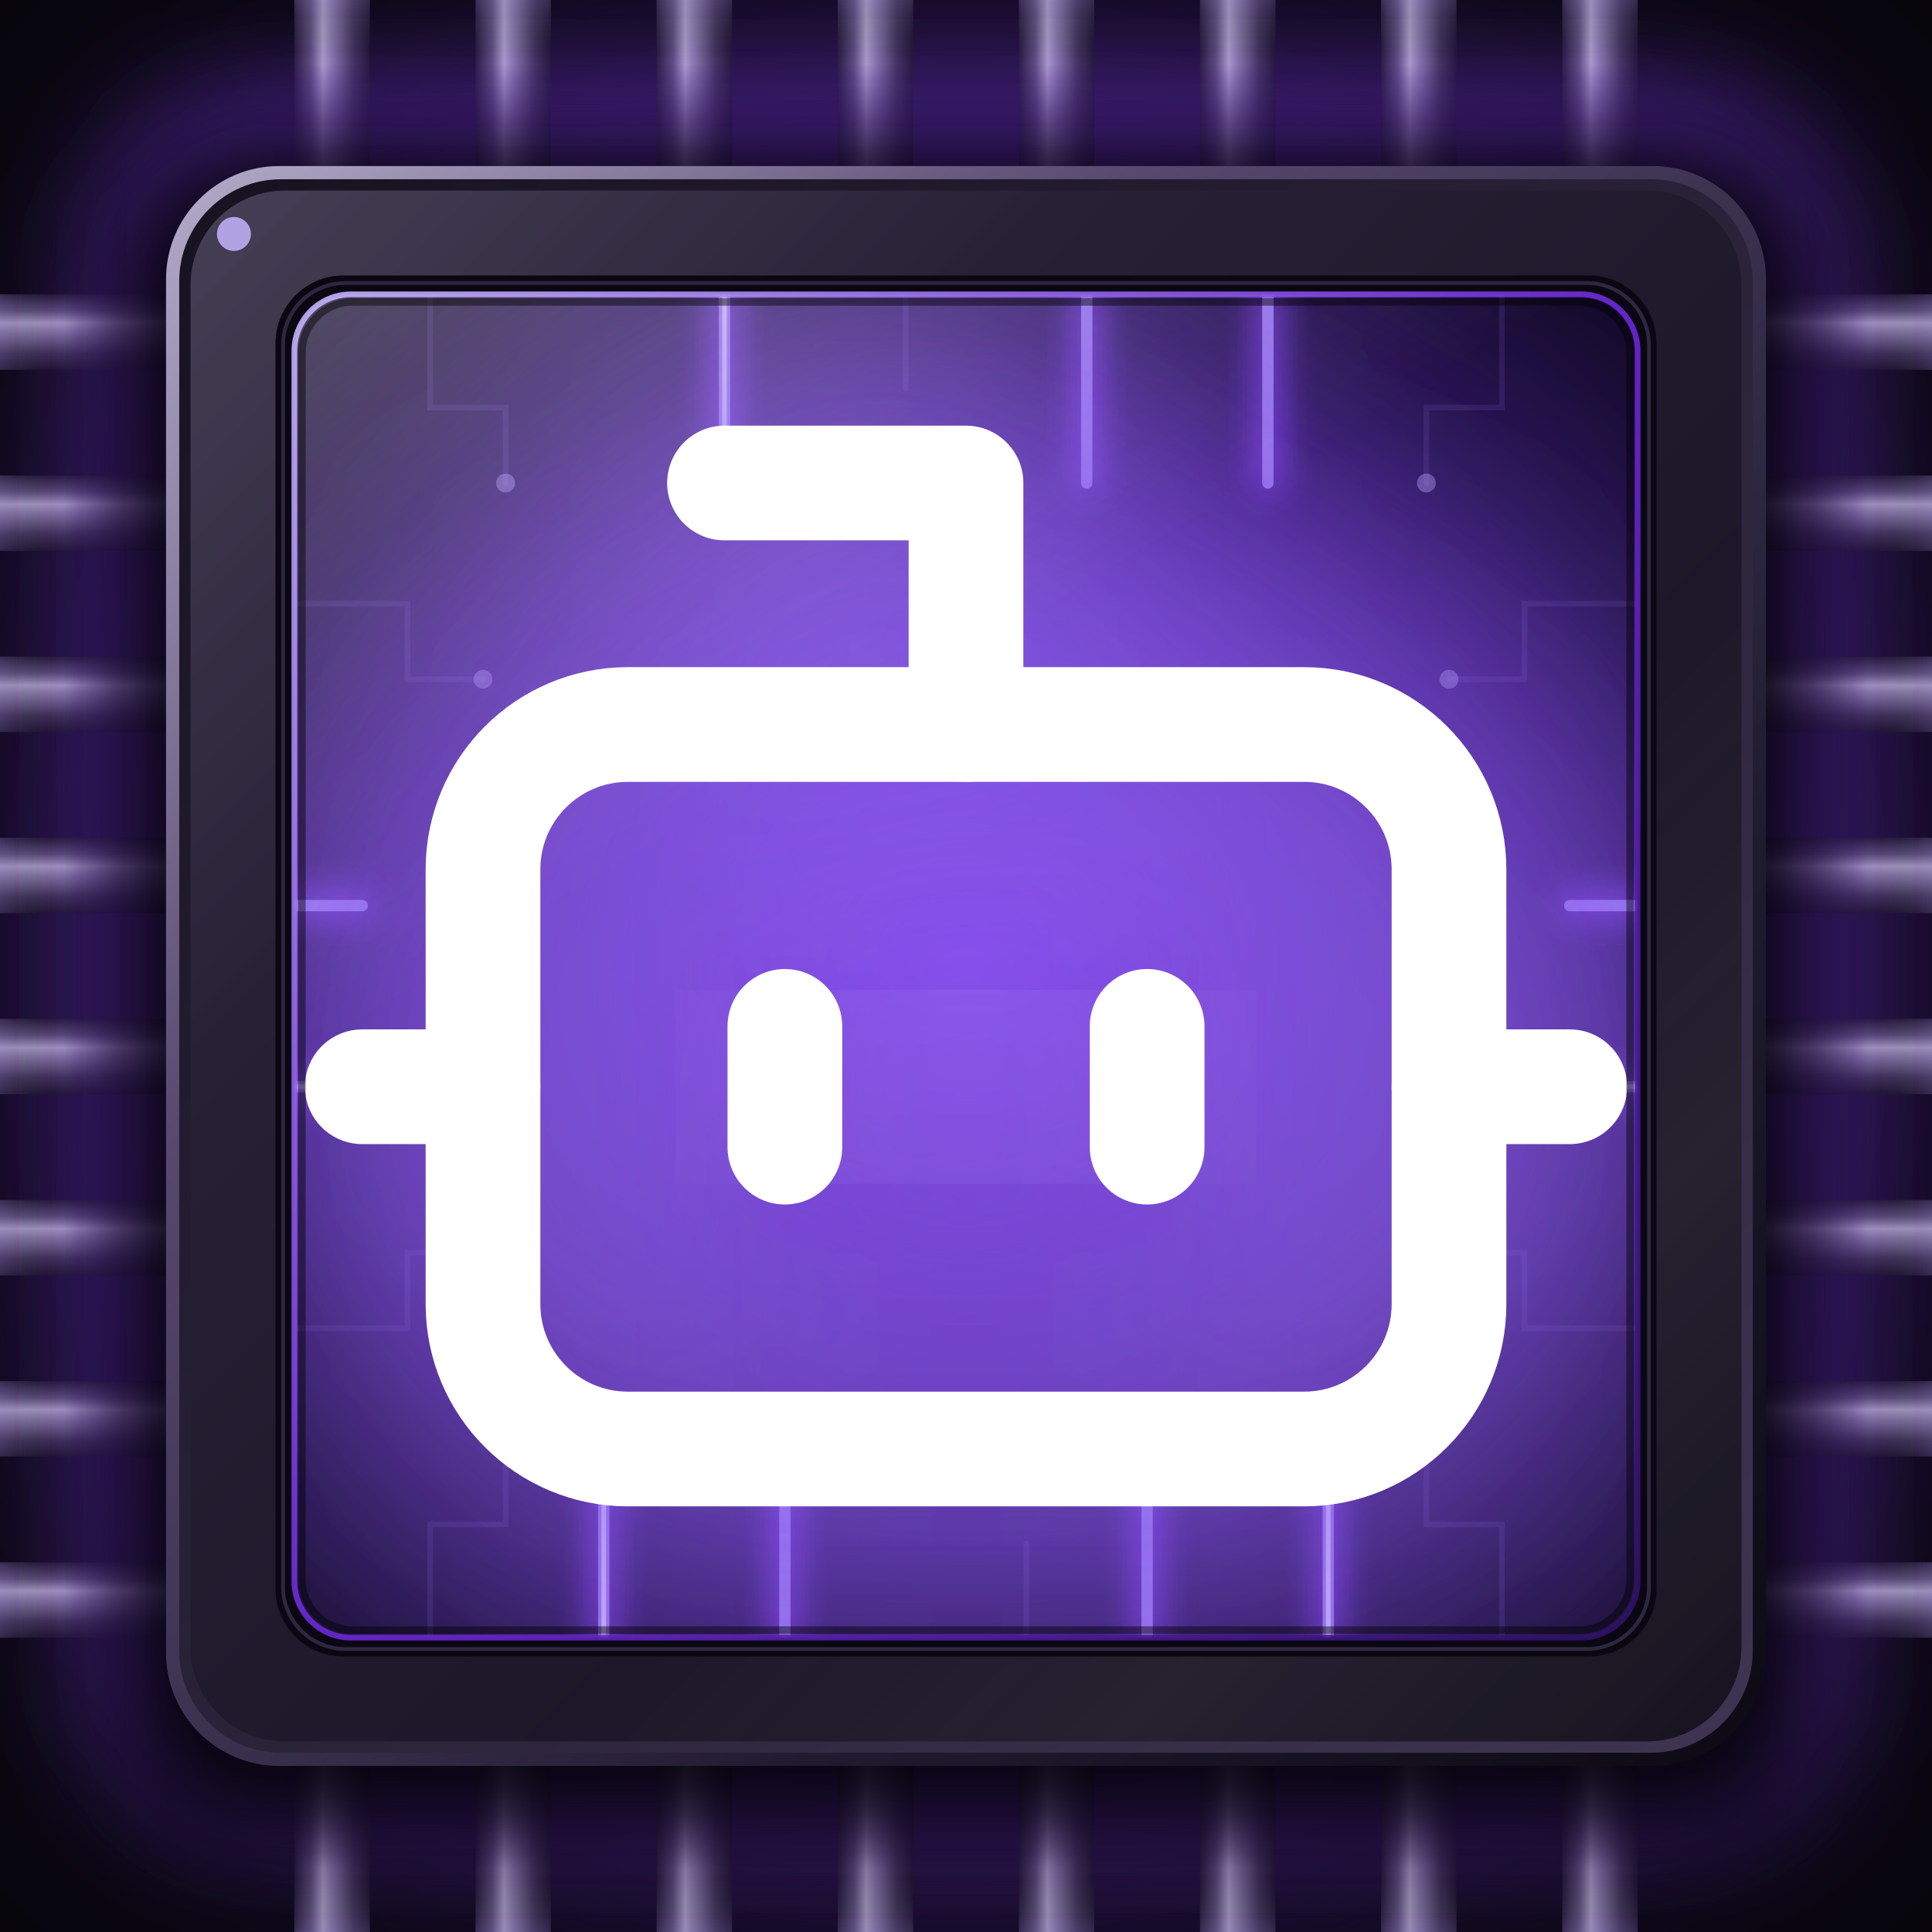
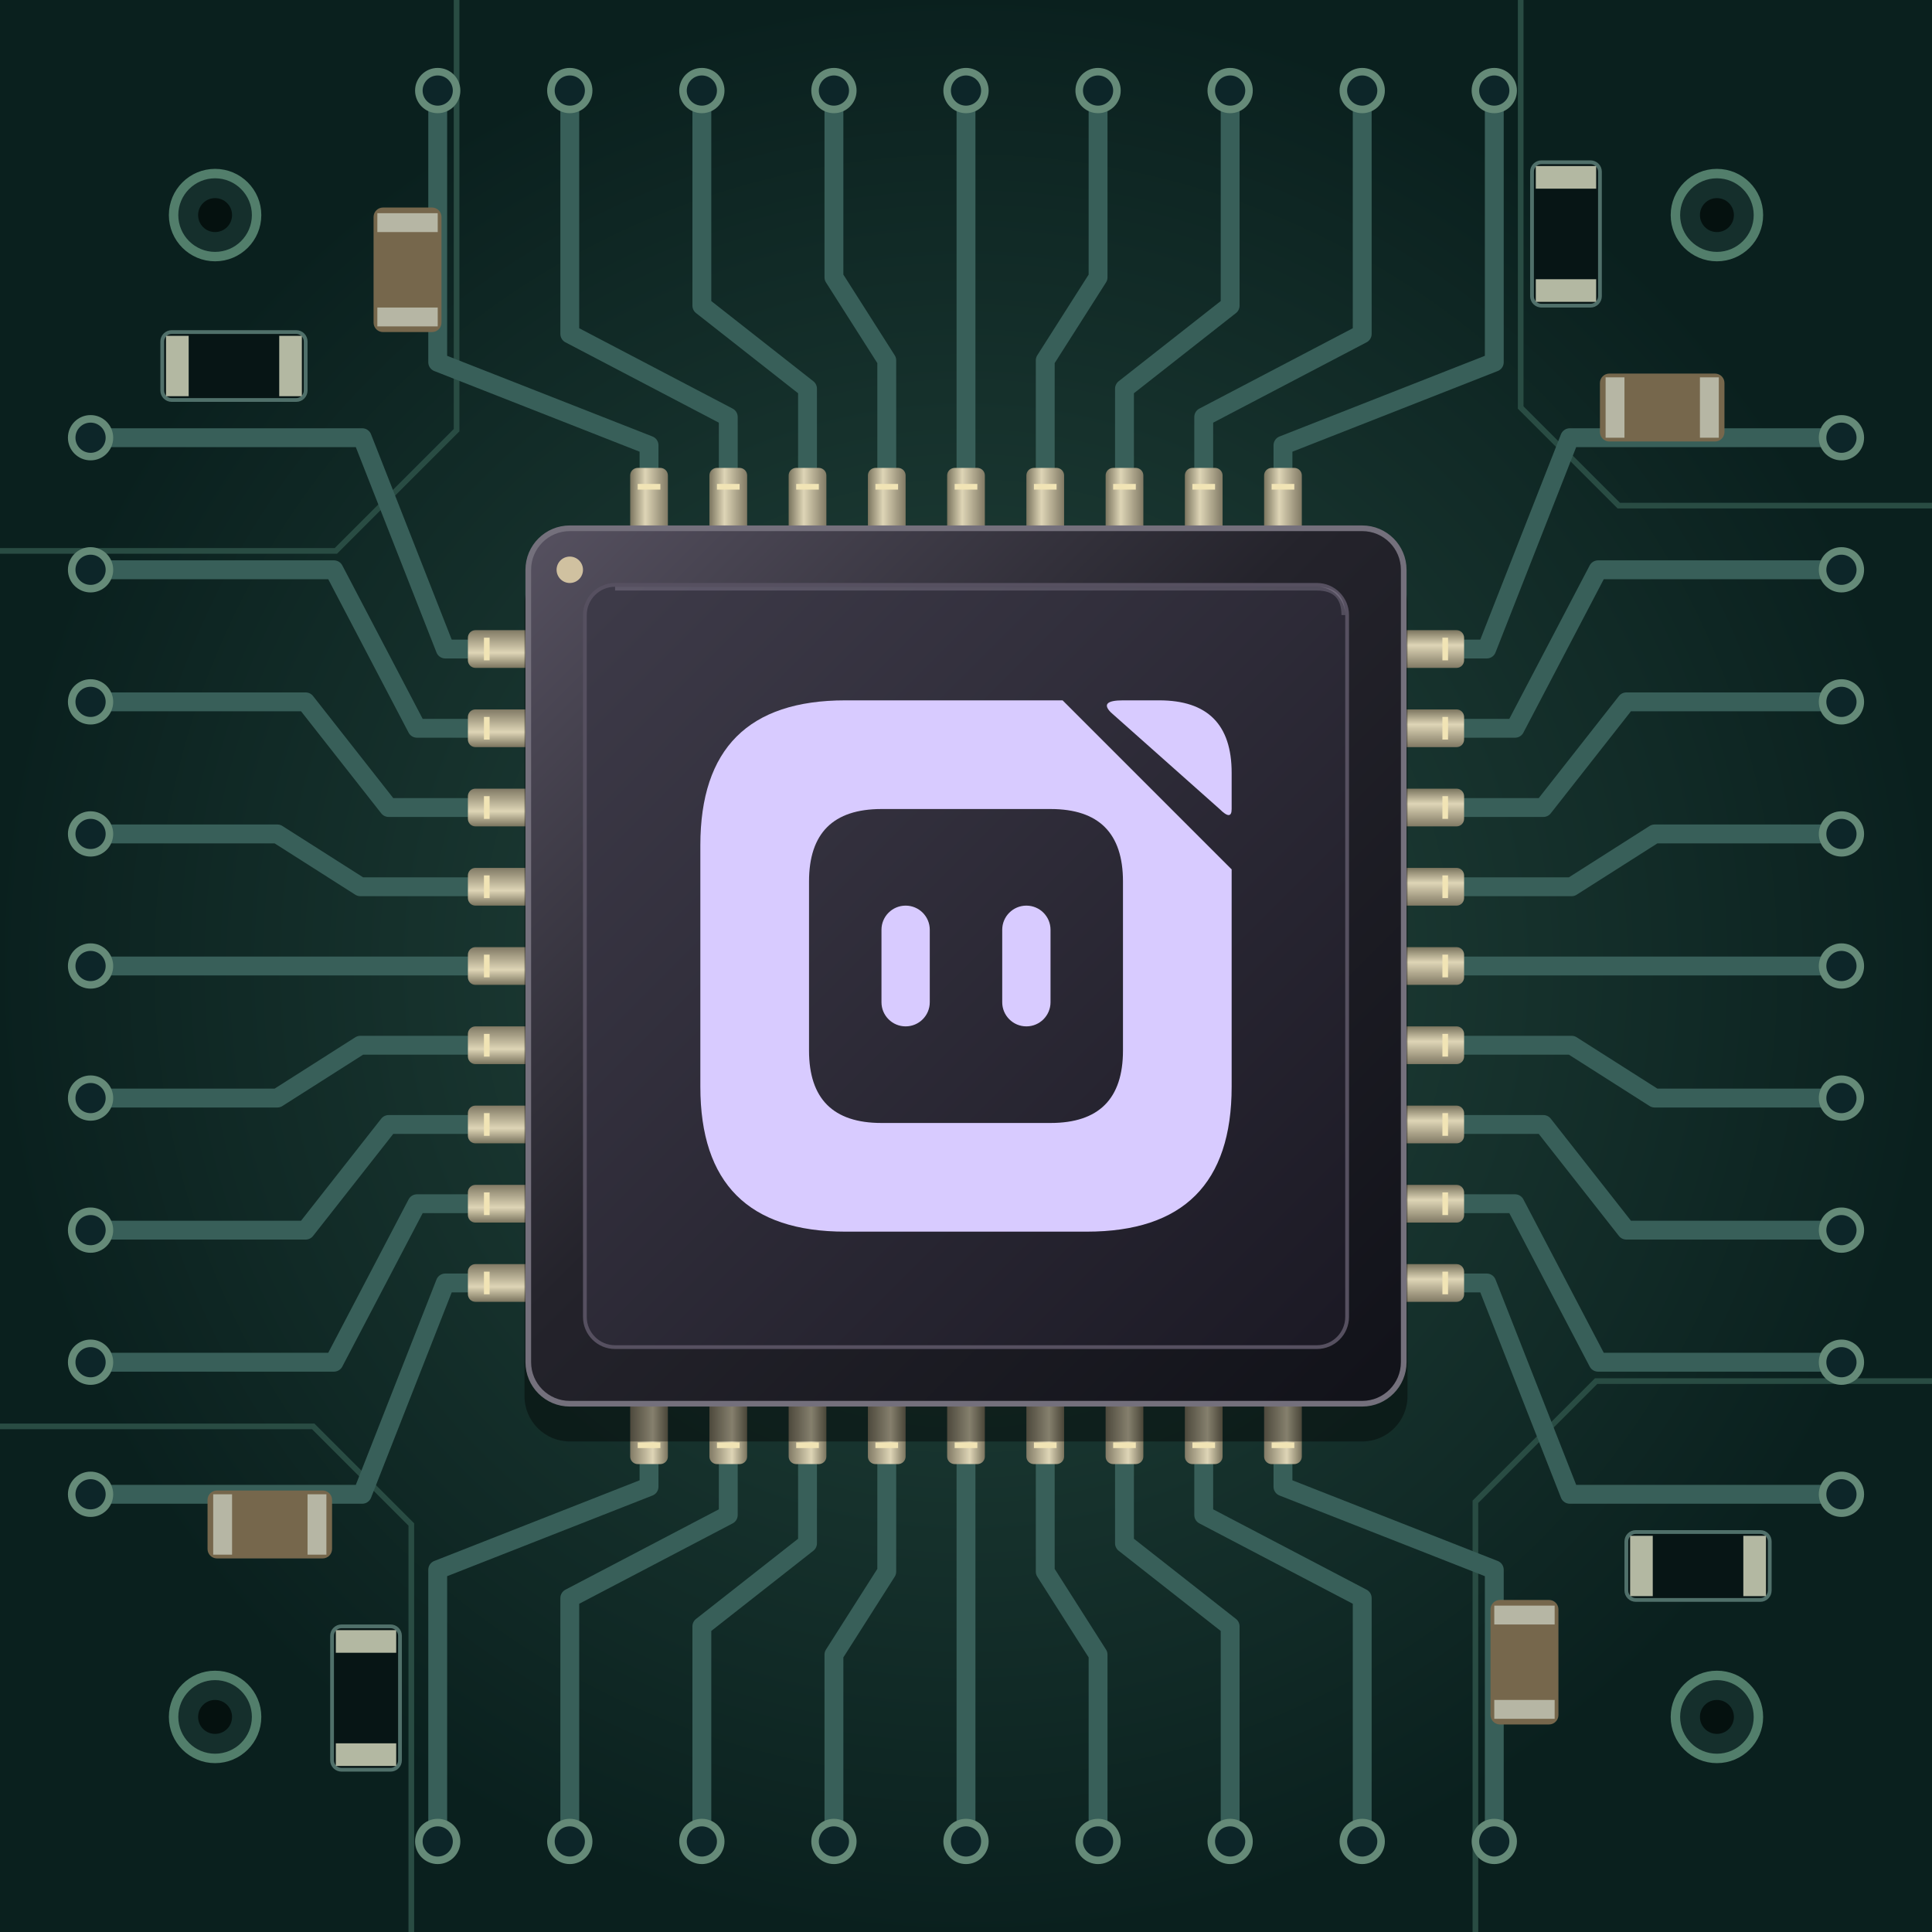
<svg xmlns="http://www.w3.org/2000/svg" width="1024" height="1024" viewBox="0 0 1024 1024">
  <defs>
-     <radialGradient id="substrate" cx="0.5" cy="0.5" r="0.72">
-       <stop offset="0" stop-color="#1a1330" />
-       <stop offset="0.55" stop-color="#0f0b1a" />
-       <stop offset="1" stop-color="#07050c" />
+     <radialGradient id="board">
+       <stop stop-color="#25473e" />
+       <stop offset="1" stop-color="#0a201e" />
    </radialGradient>
-     <linearGradient id="bevel" x1="0" y1="0" x2="1" y2="1">
-       <stop offset="0" stop-color="#b3aac9" />
-       <stop offset="0.3" stop-color="#57496f" />
-       <stop offset="0.7" stop-color="#211b30" />
-       <stop offset="1" stop-color="#0d0a14" />
+     <linearGradient id="metal" x2="1" y2="0">
+       <stop stop-color="#7b755f" />
+       <stop offset="0.4" stop-color="#ded5b6" />
+       <stop offset="1" stop-color="#817a65" />
    </linearGradient>
-     <linearGradient id="bevelInner" x1="0" y1="0" x2="1" y2="1">
-       <stop offset="0" stop-color="#17121f" />
-       <stop offset="0.5" stop-color="#2a2238" />
-       <stop offset="1" stop-color="#3f3552" />
+     <linearGradient id="package" x2="1" y2="1">
+       <stop stop-color="#565160" />
+       <stop offset="0.45" stop-color="#24232b" />
+       <stop offset="1" stop-color="#111219" />
    </linearGradient>
-     <linearGradient id="package" x1="0" y1="0" x2="1" y2="1">
-       <stop offset="0" stop-color="#312a42" />
-       <stop offset="0.5" stop-color="#1f1a2c" />
-       <stop offset="1" stop-color="#171320" />
+     <linearGradient id="lid" x2="1" y2="1">
+       <stop stop-color="#3e3b49" />
+       <stop offset="1" stop-color="#1b1924" />
    </linearGradient>
-     <linearGradient id="sheen" x1="0" y1="0" x2="1" y2="1">
-       <stop offset="0" stop-color="#ffffff" stop-opacity="0.10" />
-       <stop offset="0.28" stop-color="#ffffff" stop-opacity="0" />
-       <stop offset="0.62" stop-color="#ffffff" stop-opacity="0" />
-       <stop offset="0.8" stop-color="#ffffff" stop-opacity="0.05" />
-       <stop offset="1" stop-color="#ffffff" stop-opacity="0" />
-     </linearGradient>
-     <linearGradient id="pinV" x1="0" y1="0" x2="1" y2="0">
-       <stop offset="0" stop-color="#1c1727" />
-       <stop offset="0.22" stop-color="#5c5472" />
-       <stop offset="0.38" stop-color="#b8b1cc" />
-       <stop offset="0.5" stop-color="#8e86a6" />
-       <stop offset="0.78" stop-color="#3a3349" />
-       <stop offset="1" stop-color="#15111d" />
-     </linearGradient>
-     <linearGradient id="pinH" x1="0" y1="0" x2="0" y2="1">
-       <stop offset="0" stop-color="#1c1727" />
-       <stop offset="0.22" stop-color="#5c5472" />
-       <stop offset="0.38" stop-color="#b8b1cc" />
-       <stop offset="0.5" stop-color="#8e86a6" />
-       <stop offset="0.78" stop-color="#3a3349" />
-       <stop offset="1" stop-color="#15111d" />
-     </linearGradient>
-     <linearGradient id="pinShadeTop" x1="0" y1="0" x2="0" y2="1">
-       <stop offset="0" stop-color="#a78bfa" stop-opacity="0.55" />
-       <stop offset="0.45" stop-color="#000000" stop-opacity="0" />
-       <stop offset="1" stop-color="#000000" stop-opacity="0.7" />
-     </linearGradient>
-     <linearGradient id="pinShadeBottom" x1="0" y1="1" x2="0" y2="0">
-       <stop offset="0" stop-color="#a78bfa" stop-opacity="0.55" />
-       <stop offset="0.45" stop-color="#000000" stop-opacity="0" />
-       <stop offset="1" stop-color="#000000" stop-opacity="0.7" />
-     </linearGradient>
-     <linearGradient id="pinShadeLeft" x1="0" y1="0" x2="1" y2="0">
-       <stop offset="0" stop-color="#a78bfa" stop-opacity="0.55" />
-       <stop offset="0.45" stop-color="#000000" stop-opacity="0" />
-       <stop offset="1" stop-color="#000000" stop-opacity="0.7" />
-     </linearGradient>
-     <linearGradient id="pinShadeRight" x1="1" y1="0" x2="0" y2="0">
-       <stop offset="0" stop-color="#a78bfa" stop-opacity="0.55" />
-       <stop offset="0.45" stop-color="#000000" stop-opacity="0" />
-       <stop offset="1" stop-color="#000000" stop-opacity="0.7" />
-     </linearGradient>
-     <radialGradient id="die" cx="0.5" cy="0.5" r="0.68">
-       <stop offset="0" stop-color="#5b21b6" />
-       <stop offset="0.55" stop-color="#2e1365" />
-       <stop offset="1" stop-color="#130a2a" />
-     </radialGradient>
-     <linearGradient id="dieRim" x1="0" y1="0" x2="1" y2="1">
-       <stop offset="0" stop-color="#c4b5fd" />
-       <stop offset="0.5" stop-color="#6d28d9" />
-       <stop offset="1" stop-color="#2e1065" />
-     </linearGradient>
-     <linearGradient id="glass" x1="0" y1="0" x2="0.6" y2="1">
-       <stop offset="0" stop-color="#ffffff" stop-opacity="0.26" />
-       <stop offset="0.3" stop-color="#ffffff" stop-opacity="0.06" />
-       <stop offset="0.42" stop-color="#ffffff" stop-opacity="0" />
-       <stop offset="1" stop-color="#ffffff" stop-opacity="0" />
-     </linearGradient>
-     <radialGradient id="coreGlow" cx="0.5" cy="0.5" r="0.5">
-       <stop offset="0" stop-color="#7c3aed" stop-opacity="0.75" />
-       <stop offset="0.6" stop-color="#6d28d9" stop-opacity="0.25" />
-       <stop offset="1" stop-color="#6d28d9" stop-opacity="0" />
-     </radialGradient>
-     <radialGradient id="ambient" cx="0.5" cy="0.5" r="0.5">
-       <stop offset="0" stop-color="#6d28d9" stop-opacity="0.55" />
-       <stop offset="1" stop-color="#6d28d9" stop-opacity="0" />
-     </radialGradient>
-     <linearGradient id="botStroke" gradientUnits="userSpaceOnUse" x1="0" y1="220" x2="0" y2="800">
-       <stop offset="0" stop-color="#ffffff" />
-       <stop offset="0.6" stop-color="#ede9fe" />
-       <stop offset="1" stop-color="#c4b5fd" />
-     </linearGradient>
-     <filter id="blurWide" x="-40%" y="-40%" width="180%" height="180%">
-       <feGaussianBlur stdDeviation="30" />
-     </filter>
-     <filter id="blurMid" x="-30%" y="-30%" width="160%" height="160%">
-       <feGaussianBlur stdDeviation="9" />
-     </filter>
-     <filter id="blurSoft" x="-30%" y="-30%" width="160%" height="160%">
-       <feGaussianBlur stdDeviation="3" />
-     </filter>
-     <filter id="shadow" x="-20%" y="-20%" width="140%" height="140%">
-       <feGaussianBlur stdDeviation="26" />
-     </filter>
-     <clipPath id="dieClip">
-       <rect x="156" y="156" width="712" height="712" rx="30" />
-     </clipPath>
  </defs>
-   <rect width="1024" height="1024" fill="url(#substrate)" />
-   <rect x="-100" y="-100" width="1224" height="1224" fill="url(#ambient)" />
-   <g>
-     <rect x="156" y="-20" width="40" height="120" rx="10" fill="url(#pinV)" />
-     <rect x="252" y="-20" width="40" height="120" rx="10" fill="url(#pinV)" />
-     <rect x="348" y="-20" width="40" height="120" rx="10" fill="url(#pinV)" />
-     <rect x="444" y="-20" width="40" height="120" rx="10" fill="url(#pinV)" />
-     <rect x="540" y="-20" width="40" height="120" rx="10" fill="url(#pinV)" />
-     <rect x="636" y="-20" width="40" height="120" rx="10" fill="url(#pinV)" />
-     <rect x="732" y="-20" width="40" height="120" rx="10" fill="url(#pinV)" />
-     <rect x="828" y="-20" width="40" height="120" rx="10" fill="url(#pinV)" />
-     <rect x="156" y="-20" width="40" height="120" rx="10" fill="url(#pinShadeTop)" />
-     <rect x="252" y="-20" width="40" height="120" rx="10" fill="url(#pinShadeTop)" />
-     <rect x="348" y="-20" width="40" height="120" rx="10" fill="url(#pinShadeTop)" />
-     <rect x="444" y="-20" width="40" height="120" rx="10" fill="url(#pinShadeTop)" />
-     <rect x="540" y="-20" width="40" height="120" rx="10" fill="url(#pinShadeTop)" />
-     <rect x="636" y="-20" width="40" height="120" rx="10" fill="url(#pinShadeTop)" />
-     <rect x="732" y="-20" width="40" height="120" rx="10" fill="url(#pinShadeTop)" />
-     <rect x="828" y="-20" width="40" height="120" rx="10" fill="url(#pinShadeTop)" />
-   </g>
-   <g>
-     <rect x="156" y="924" width="40" height="120" rx="10" fill="url(#pinV)" />
-     <rect x="252" y="924" width="40" height="120" rx="10" fill="url(#pinV)" />
-     <rect x="348" y="924" width="40" height="120" rx="10" fill="url(#pinV)" />
-     <rect x="444" y="924" width="40" height="120" rx="10" fill="url(#pinV)" />
-     <rect x="540" y="924" width="40" height="120" rx="10" fill="url(#pinV)" />
-     <rect x="636" y="924" width="40" height="120" rx="10" fill="url(#pinV)" />
-     <rect x="732" y="924" width="40" height="120" rx="10" fill="url(#pinV)" />
-     <rect x="828" y="924" width="40" height="120" rx="10" fill="url(#pinV)" />
-     <rect x="156" y="924" width="40" height="120" rx="10" fill="url(#pinShadeBottom)" />
-     <rect x="252" y="924" width="40" height="120" rx="10" fill="url(#pinShadeBottom)" />
-     <rect x="348" y="924" width="40" height="120" rx="10" fill="url(#pinShadeBottom)" />
-     <rect x="444" y="924" width="40" height="120" rx="10" fill="url(#pinShadeBottom)" />
-     <rect x="540" y="924" width="40" height="120" rx="10" fill="url(#pinShadeBottom)" />
-     <rect x="636" y="924" width="40" height="120" rx="10" fill="url(#pinShadeBottom)" />
-     <rect x="732" y="924" width="40" height="120" rx="10" fill="url(#pinShadeBottom)" />
-     <rect x="828" y="924" width="40" height="120" rx="10" fill="url(#pinShadeBottom)" />
-   </g>
-   <g>
-     <rect x="-20" y="156" width="120" height="40" rx="10" fill="url(#pinH)" />
-     <rect x="-20" y="252" width="120" height="40" rx="10" fill="url(#pinH)" />
-     <rect x="-20" y="348" width="120" height="40" rx="10" fill="url(#pinH)" />
-     <rect x="-20" y="444" width="120" height="40" rx="10" fill="url(#pinH)" />
-     <rect x="-20" y="540" width="120" height="40" rx="10" fill="url(#pinH)" />
-     <rect x="-20" y="636" width="120" height="40" rx="10" fill="url(#pinH)" />
-     <rect x="-20" y="732" width="120" height="40" rx="10" fill="url(#pinH)" />
-     <rect x="-20" y="828" width="120" height="40" rx="10" fill="url(#pinH)" />
-     <rect x="-20" y="156" width="120" height="40" rx="10" fill="url(#pinShadeLeft)" />
-     <rect x="-20" y="252" width="120" height="40" rx="10" fill="url(#pinShadeLeft)" />
-     <rect x="-20" y="348" width="120" height="40" rx="10" fill="url(#pinShadeLeft)" />
-     <rect x="-20" y="444" width="120" height="40" rx="10" fill="url(#pinShadeLeft)" />
-     <rect x="-20" y="540" width="120" height="40" rx="10" fill="url(#pinShadeLeft)" />
-     <rect x="-20" y="636" width="120" height="40" rx="10" fill="url(#pinShadeLeft)" />
-     <rect x="-20" y="732" width="120" height="40" rx="10" fill="url(#pinShadeLeft)" />
-     <rect x="-20" y="828" width="120" height="40" rx="10" fill="url(#pinShadeLeft)" />
-   </g>
-   <g>
-     <rect x="924" y="156" width="120" height="40" rx="10" fill="url(#pinH)" />
-     <rect x="924" y="252" width="120" height="40" rx="10" fill="url(#pinH)" />
-     <rect x="924" y="348" width="120" height="40" rx="10" fill="url(#pinH)" />
-     <rect x="924" y="444" width="120" height="40" rx="10" fill="url(#pinH)" />
-     <rect x="924" y="540" width="120" height="40" rx="10" fill="url(#pinH)" />
-     <rect x="924" y="636" width="120" height="40" rx="10" fill="url(#pinH)" />
-     <rect x="924" y="732" width="120" height="40" rx="10" fill="url(#pinH)" />
-     <rect x="924" y="828" width="120" height="40" rx="10" fill="url(#pinH)" />
-     <rect x="924" y="156" width="120" height="40" rx="10" fill="url(#pinShadeRight)" />
-     <rect x="924" y="252" width="120" height="40" rx="10" fill="url(#pinShadeRight)" />
-     <rect x="924" y="348" width="120" height="40" rx="10" fill="url(#pinShadeRight)" />
-     <rect x="924" y="444" width="120" height="40" rx="10" fill="url(#pinShadeRight)" />
-     <rect x="924" y="540" width="120" height="40" rx="10" fill="url(#pinShadeRight)" />
-     <rect x="924" y="636" width="120" height="40" rx="10" fill="url(#pinShadeRight)" />
-     <rect x="924" y="732" width="120" height="40" rx="10" fill="url(#pinShadeRight)" />
-     <rect x="924" y="828" width="120" height="40" rx="10" fill="url(#pinShadeRight)" />
-   </g>
-   <rect x="72" y="72" width="880" height="880" rx="66" fill="none" stroke="#7c3aed" stroke-width="40" stroke-opacity="0.75" filter="url(#blurWide)" />
-   <rect x="64" y="80" width="896" height="896" rx="64" fill="#000000" fill-opacity="0.85" filter="url(#shadow)" />
-   <rect x="88" y="88" width="848" height="848" rx="60" fill="url(#bevel)" />
-   <rect x="95" y="95" width="834" height="834" rx="54" fill="url(#bevelInner)" />
-   <rect x="101" y="101" width="822" height="822" rx="50" fill="url(#package)" />
-   <rect x="101" y="101" width="822" height="822" rx="50" fill="url(#sheen)" />
-   <rect x="146" y="146" width="732" height="732" rx="36" fill="#0a0712" />
-   <rect x="150" y="150" width="724" height="724" rx="33" fill="none" stroke="#5b4f78" stroke-opacity="0.45" stroke-width="2" />
-   <rect x="156" y="156" width="712" height="712" rx="30" fill="url(#die)" />
-   <g clip-path="url(#dieClip)">
-     <rect x="96" y="176" width="832" height="672" fill="url(#coreGlow)" />
-     <g fill="none" stroke="#7c3aed" stroke-width="14" stroke-linecap="round" filter="url(#blurMid)" opacity="0.9">
-       <path d="M192 576H156" />
-       <path d="M832 576h36" />
-       <path d="M384 256V156" />
-       <path d="M320 768v100" />
-       <path d="M704 768v100" />
-       <path d="M192 480H156" />
-       <path d="M832 480h36" />
-       <path d="M576 256V156" />
-       <path d="M672 256V156" />
-       <path d="M416 768v100" />
-       <path d="M608 768v100" />
-     </g>
-     <g fill="none" stroke="#a78bfa" stroke-opacity="0.8" stroke-width="6" stroke-linecap="round">
-       <path d="M192 576H156" />
-       <path d="M832 576h36" />
-       <path d="M384 256V156" />
-       <path d="M320 768v100" />
-       <path d="M704 768v100" />
-       <path d="M192 480H156" />
-       <path d="M832 480h36" />
-       <path d="M576 256V156" />
-       <path d="M672 256V156" />
-       <path d="M416 768v100" />
-       <path d="M608 768v100" />
-     </g>
-     <g fill="none" stroke="#ede9fe" stroke-opacity="0.65" stroke-width="2.5" stroke-linecap="round">
-       <path d="M192 576H156" />
-       <path d="M832 576h36" />
-       <path d="M384 256V156" />
-       <path d="M320 768v100" />
-       <path d="M704 768v100" />
-     </g>
-     <g fill="none" stroke="#a78bfa" stroke-opacity="0.12" stroke-width="3" stroke-linecap="round">
-       <path d="M156 320h60v40h40" />
-       <path d="M868 320h-60v40h-40" />
-       <path d="M156 704h60v-40h40" />
-       <path d="M868 704h-60v-40h-40" />
-       <path d="M228 156v60h40v40" />
-       <path d="M796 156v60h-40v40" />
-       <path d="M228 868v-60h40v-40" />
-       <path d="M796 868v-60h-40v-40" />
-       <path d="M480 156v50" />
-       <path d="M544 868v-50" />
-     </g>
-     <g fill="#c4b5fd" fill-opacity="0.4">
-       <circle cx="256" cy="360" r="5" />
-       <circle cx="768" cy="360" r="5" />
-       <circle cx="256" cy="664" r="5" />
-       <circle cx="768" cy="664" r="5" />
-       <circle cx="268" cy="256" r="5" />
-       <circle cx="756" cy="256" r="5" />
-       <circle cx="268" cy="768" r="5" />
-       <circle cx="756" cy="768" r="5" />
-     </g>
-     <g transform="translate(128 128) scale(32)" fill="none" stroke="#7c3aed" stroke-width="2.6" stroke-linecap="round" stroke-linejoin="round" filter="url(#blurWide)" opacity="0.95">
-       <path d="M12 8V4H8" />
-       <rect width="16" height="12" x="4" y="8" rx="2.4" />
-       <path d="M2 14h2" />
-       <path d="M20 14h2" />
-       <path d="M15 13v2" />
-       <path d="M9 13v2" />
-     </g>
-     <g transform="translate(128 128) scale(32)" fill="none" stroke="#a78bfa" stroke-width="2.3" stroke-linecap="round" stroke-linejoin="round" filter="url(#blurMid)" opacity="0.9">
-       <path d="M12 8V4H8" />
-       <rect width="16" height="12" x="4" y="8" rx="2.4" />
-       <path d="M2 14h2" />
-       <path d="M20 14h2" />
-       <path d="M15 13v2" />
-       <path d="M9 13v2" />
-     </g>
-     <g transform="translate(128 128) scale(32)" fill="none" stroke="url(#botStroke)" stroke-width="1.9" stroke-linecap="round" stroke-linejoin="round">
-       <path d="M12 8V4H8" />
-       <rect width="16" height="12" x="4" y="8" rx="2.4" />
-       <path d="M2 14h2" />
-       <path d="M20 14h2" />
-       <path d="M15 13v2" />
-       <path d="M9 13v2" />
-     </g>
-     <g transform="translate(128 128) scale(32)" fill="none" stroke="#ffffff" stroke-width="1.9" stroke-linecap="round" filter="url(#blurSoft)" opacity="0.9">
-       <path d="M15 13v2" />
-       <path d="M9 13v2" />
-     </g>
-     <rect x="156" y="156" width="712" height="712" rx="30" fill="url(#glass)" />
-   </g>
-   <rect x="160" y="160" width="704" height="704" rx="27" fill="none" stroke="#000000" stroke-opacity="0.45" stroke-width="4" />
-   <rect x="156" y="156" width="712" height="712" rx="30" fill="none" stroke="url(#dieRim)" stroke-width="3" stroke-opacity="0.9" />
-   <circle cx="124" cy="124" r="9" fill="#c4b5fd" fill-opacity="0.85" />
+   <rect width="1024" height="1024" fill="url(#board)" />
+   <g stroke="#294c43" stroke-width="3" fill="none">
+     <path d="M0 292H178L242 228V0M1024 732H846L782 796V1024M0 756H166L218 808V1024M1024 268H858L806 216V0" />
+   </g>
+   <g transform="rotate(0 512 512)">
+     <g fill="none" stroke="#385f59" stroke-width="10" stroke-linecap="round" stroke-linejoin="round">
+       <path d="M344 264V236L232 192V48" />
+       <circle cx="232" cy="48" r="10" fill="#0d2629" stroke="#658a78" stroke-width="4" />
+       <path d="M386 264V221L302 177V48" />
+       <circle cx="302" cy="48" r="10" fill="#0d2629" stroke="#658a78" stroke-width="4" />
+       <path d="M428 264V206L372 162V48" />
+       <circle cx="372" cy="48" r="10" fill="#0d2629" stroke="#658a78" stroke-width="4" />
+       <path d="M470 264V191L442 147V48" />
+       <circle cx="442" cy="48" r="10" fill="#0d2629" stroke="#658a78" stroke-width="4" />
+       <path d="M512 264V176L512 132V48" />
+       <circle cx="512" cy="48" r="10" fill="#0d2629" stroke="#658a78" stroke-width="4" />
+       <path d="M554 264V191L582 147V48" />
+       <circle cx="582" cy="48" r="10" fill="#0d2629" stroke="#658a78" stroke-width="4" />
+       <path d="M596 264V206L652 162V48" />
+       <circle cx="652" cy="48" r="10" fill="#0d2629" stroke="#658a78" stroke-width="4" />
+       <path d="M638 264V221L722 177V48" />
+       <circle cx="722" cy="48" r="10" fill="#0d2629" stroke="#658a78" stroke-width="4" />
+       <path d="M680 264V236L792 192V48" />
+       <circle cx="792" cy="48" r="10" fill="#0d2629" stroke="#658a78" stroke-width="4" />
+     </g>
+     <rect x="334" y="248" width="20" height="58" rx="4" fill="url(#metal)" />
+     <path d="M338 258H350" stroke="#f1e4b5" stroke-width="3" />
+     <rect x="376" y="248" width="20" height="58" rx="4" fill="url(#metal)" />
+     <path d="M380 258H392" stroke="#f1e4b5" stroke-width="3" />
+     <rect x="418" y="248" width="20" height="58" rx="4" fill="url(#metal)" />
+     <path d="M422 258H434" stroke="#f1e4b5" stroke-width="3" />
+     <rect x="460" y="248" width="20" height="58" rx="4" fill="url(#metal)" />
+     <path d="M464 258H476" stroke="#f1e4b5" stroke-width="3" />
+     <rect x="502" y="248" width="20" height="58" rx="4" fill="url(#metal)" />
+     <path d="M506 258H518" stroke="#f1e4b5" stroke-width="3" />
+     <rect x="544" y="248" width="20" height="58" rx="4" fill="url(#metal)" />
+     <path d="M548 258H560" stroke="#f1e4b5" stroke-width="3" />
+     <rect x="586" y="248" width="20" height="58" rx="4" fill="url(#metal)" />
+     <path d="M590 258H602" stroke="#f1e4b5" stroke-width="3" />
+     <rect x="628" y="248" width="20" height="58" rx="4" fill="url(#metal)" />
+     <path d="M632 258H644" stroke="#f1e4b5" stroke-width="3" />
+     <rect x="670" y="248" width="20" height="58" rx="4" fill="url(#metal)" />
+     <path d="M674 258H686" stroke="#f1e4b5" stroke-width="3" />
+     <rect x="86" y="176" width="76" height="36" rx="5" fill="#071515" stroke="#50706a" stroke-width="2" />
+     <path d="M94 178V210M154 178V210" stroke="#b3b8a2" stroke-width="12" />
+     <rect x="198" y="110" width="36" height="66" rx="5" fill="#76674c" />
+     <path d="M200 118H232M200 168H232" stroke="#b6b6a4" stroke-width="10" />
+     <circle cx="114" cy="114" r="22" fill="#152f2c" stroke="#527e6b" stroke-width="5" />
+     <circle cx="114" cy="114" r="9" fill="#05110f" />
+   </g>
+   <g transform="rotate(90 512 512)">
+     <g fill="none" stroke="#385f59" stroke-width="10" stroke-linecap="round" stroke-linejoin="round">
+       <path d="M344 264V236L232 192V48" />
+       <circle cx="232" cy="48" r="10" fill="#0d2629" stroke="#658a78" stroke-width="4" />
+       <path d="M386 264V221L302 177V48" />
+       <circle cx="302" cy="48" r="10" fill="#0d2629" stroke="#658a78" stroke-width="4" />
+       <path d="M428 264V206L372 162V48" />
+       <circle cx="372" cy="48" r="10" fill="#0d2629" stroke="#658a78" stroke-width="4" />
+       <path d="M470 264V191L442 147V48" />
+       <circle cx="442" cy="48" r="10" fill="#0d2629" stroke="#658a78" stroke-width="4" />
+       <path d="M512 264V176L512 132V48" />
+       <circle cx="512" cy="48" r="10" fill="#0d2629" stroke="#658a78" stroke-width="4" />
+       <path d="M554 264V191L582 147V48" />
+       <circle cx="582" cy="48" r="10" fill="#0d2629" stroke="#658a78" stroke-width="4" />
+       <path d="M596 264V206L652 162V48" />
+       <circle cx="652" cy="48" r="10" fill="#0d2629" stroke="#658a78" stroke-width="4" />
+       <path d="M638 264V221L722 177V48" />
+       <circle cx="722" cy="48" r="10" fill="#0d2629" stroke="#658a78" stroke-width="4" />
+       <path d="M680 264V236L792 192V48" />
+       <circle cx="792" cy="48" r="10" fill="#0d2629" stroke="#658a78" stroke-width="4" />
+     </g>
+     <rect x="334" y="248" width="20" height="58" rx="4" fill="url(#metal)" />
+     <path d="M338 258H350" stroke="#f1e4b5" stroke-width="3" />
+     <rect x="376" y="248" width="20" height="58" rx="4" fill="url(#metal)" />
+     <path d="M380 258H392" stroke="#f1e4b5" stroke-width="3" />
+     <rect x="418" y="248" width="20" height="58" rx="4" fill="url(#metal)" />
+     <path d="M422 258H434" stroke="#f1e4b5" stroke-width="3" />
+     <rect x="460" y="248" width="20" height="58" rx="4" fill="url(#metal)" />
+     <path d="M464 258H476" stroke="#f1e4b5" stroke-width="3" />
+     <rect x="502" y="248" width="20" height="58" rx="4" fill="url(#metal)" />
+     <path d="M506 258H518" stroke="#f1e4b5" stroke-width="3" />
+     <rect x="544" y="248" width="20" height="58" rx="4" fill="url(#metal)" />
+     <path d="M548 258H560" stroke="#f1e4b5" stroke-width="3" />
+     <rect x="586" y="248" width="20" height="58" rx="4" fill="url(#metal)" />
+     <path d="M590 258H602" stroke="#f1e4b5" stroke-width="3" />
+     <rect x="628" y="248" width="20" height="58" rx="4" fill="url(#metal)" />
+     <path d="M632 258H644" stroke="#f1e4b5" stroke-width="3" />
+     <rect x="670" y="248" width="20" height="58" rx="4" fill="url(#metal)" />
+     <path d="M674 258H686" stroke="#f1e4b5" stroke-width="3" />
+     <rect x="86" y="176" width="76" height="36" rx="5" fill="#071515" stroke="#50706a" stroke-width="2" />
+     <path d="M94 178V210M154 178V210" stroke="#b3b8a2" stroke-width="12" />
+     <rect x="198" y="110" width="36" height="66" rx="5" fill="#76674c" />
+     <path d="M200 118H232M200 168H232" stroke="#b6b6a4" stroke-width="10" />
+     <circle cx="114" cy="114" r="22" fill="#152f2c" stroke="#527e6b" stroke-width="5" />
+     <circle cx="114" cy="114" r="9" fill="#05110f" />
+   </g>
+   <g transform="rotate(180 512 512)">
+     <g fill="none" stroke="#385f59" stroke-width="10" stroke-linecap="round" stroke-linejoin="round">
+       <path d="M344 264V236L232 192V48" />
+       <circle cx="232" cy="48" r="10" fill="#0d2629" stroke="#658a78" stroke-width="4" />
+       <path d="M386 264V221L302 177V48" />
+       <circle cx="302" cy="48" r="10" fill="#0d2629" stroke="#658a78" stroke-width="4" />
+       <path d="M428 264V206L372 162V48" />
+       <circle cx="372" cy="48" r="10" fill="#0d2629" stroke="#658a78" stroke-width="4" />
+       <path d="M470 264V191L442 147V48" />
+       <circle cx="442" cy="48" r="10" fill="#0d2629" stroke="#658a78" stroke-width="4" />
+       <path d="M512 264V176L512 132V48" />
+       <circle cx="512" cy="48" r="10" fill="#0d2629" stroke="#658a78" stroke-width="4" />
+       <path d="M554 264V191L582 147V48" />
+       <circle cx="582" cy="48" r="10" fill="#0d2629" stroke="#658a78" stroke-width="4" />
+       <path d="M596 264V206L652 162V48" />
+       <circle cx="652" cy="48" r="10" fill="#0d2629" stroke="#658a78" stroke-width="4" />
+       <path d="M638 264V221L722 177V48" />
+       <circle cx="722" cy="48" r="10" fill="#0d2629" stroke="#658a78" stroke-width="4" />
+       <path d="M680 264V236L792 192V48" />
+       <circle cx="792" cy="48" r="10" fill="#0d2629" stroke="#658a78" stroke-width="4" />
+     </g>
+     <rect x="334" y="248" width="20" height="58" rx="4" fill="url(#metal)" />
+     <path d="M338 258H350" stroke="#f1e4b5" stroke-width="3" />
+     <rect x="376" y="248" width="20" height="58" rx="4" fill="url(#metal)" />
+     <path d="M380 258H392" stroke="#f1e4b5" stroke-width="3" />
+     <rect x="418" y="248" width="20" height="58" rx="4" fill="url(#metal)" />
+     <path d="M422 258H434" stroke="#f1e4b5" stroke-width="3" />
+     <rect x="460" y="248" width="20" height="58" rx="4" fill="url(#metal)" />
+     <path d="M464 258H476" stroke="#f1e4b5" stroke-width="3" />
+     <rect x="502" y="248" width="20" height="58" rx="4" fill="url(#metal)" />
+     <path d="M506 258H518" stroke="#f1e4b5" stroke-width="3" />
+     <rect x="544" y="248" width="20" height="58" rx="4" fill="url(#metal)" />
+     <path d="M548 258H560" stroke="#f1e4b5" stroke-width="3" />
+     <rect x="586" y="248" width="20" height="58" rx="4" fill="url(#metal)" />
+     <path d="M590 258H602" stroke="#f1e4b5" stroke-width="3" />
+     <rect x="628" y="248" width="20" height="58" rx="4" fill="url(#metal)" />
+     <path d="M632 258H644" stroke="#f1e4b5" stroke-width="3" />
+     <rect x="670" y="248" width="20" height="58" rx="4" fill="url(#metal)" />
+     <path d="M674 258H686" stroke="#f1e4b5" stroke-width="3" />
+     <rect x="86" y="176" width="76" height="36" rx="5" fill="#071515" stroke="#50706a" stroke-width="2" />
+     <path d="M94 178V210M154 178V210" stroke="#b3b8a2" stroke-width="12" />
+     <rect x="198" y="110" width="36" height="66" rx="5" fill="#76674c" />
+     <path d="M200 118H232M200 168H232" stroke="#b6b6a4" stroke-width="10" />
+     <circle cx="114" cy="114" r="22" fill="#152f2c" stroke="#527e6b" stroke-width="5" />
+     <circle cx="114" cy="114" r="9" fill="#05110f" />
+   </g>
+   <g transform="rotate(270 512 512)">
+     <g fill="none" stroke="#385f59" stroke-width="10" stroke-linecap="round" stroke-linejoin="round">
+       <path d="M344 264V236L232 192V48" />
+       <circle cx="232" cy="48" r="10" fill="#0d2629" stroke="#658a78" stroke-width="4" />
+       <path d="M386 264V221L302 177V48" />
+       <circle cx="302" cy="48" r="10" fill="#0d2629" stroke="#658a78" stroke-width="4" />
+       <path d="M428 264V206L372 162V48" />
+       <circle cx="372" cy="48" r="10" fill="#0d2629" stroke="#658a78" stroke-width="4" />
+       <path d="M470 264V191L442 147V48" />
+       <circle cx="442" cy="48" r="10" fill="#0d2629" stroke="#658a78" stroke-width="4" />
+       <path d="M512 264V176L512 132V48" />
+       <circle cx="512" cy="48" r="10" fill="#0d2629" stroke="#658a78" stroke-width="4" />
+       <path d="M554 264V191L582 147V48" />
+       <circle cx="582" cy="48" r="10" fill="#0d2629" stroke="#658a78" stroke-width="4" />
+       <path d="M596 264V206L652 162V48" />
+       <circle cx="652" cy="48" r="10" fill="#0d2629" stroke="#658a78" stroke-width="4" />
+       <path d="M638 264V221L722 177V48" />
+       <circle cx="722" cy="48" r="10" fill="#0d2629" stroke="#658a78" stroke-width="4" />
+       <path d="M680 264V236L792 192V48" />
+       <circle cx="792" cy="48" r="10" fill="#0d2629" stroke="#658a78" stroke-width="4" />
+     </g>
+     <rect x="334" y="248" width="20" height="58" rx="4" fill="url(#metal)" />
+     <path d="M338 258H350" stroke="#f1e4b5" stroke-width="3" />
+     <rect x="376" y="248" width="20" height="58" rx="4" fill="url(#metal)" />
+     <path d="M380 258H392" stroke="#f1e4b5" stroke-width="3" />
+     <rect x="418" y="248" width="20" height="58" rx="4" fill="url(#metal)" />
+     <path d="M422 258H434" stroke="#f1e4b5" stroke-width="3" />
+     <rect x="460" y="248" width="20" height="58" rx="4" fill="url(#metal)" />
+     <path d="M464 258H476" stroke="#f1e4b5" stroke-width="3" />
+     <rect x="502" y="248" width="20" height="58" rx="4" fill="url(#metal)" />
+     <path d="M506 258H518" stroke="#f1e4b5" stroke-width="3" />
+     <rect x="544" y="248" width="20" height="58" rx="4" fill="url(#metal)" />
+     <path d="M548 258H560" stroke="#f1e4b5" stroke-width="3" />
+     <rect x="586" y="248" width="20" height="58" rx="4" fill="url(#metal)" />
+     <path d="M590 258H602" stroke="#f1e4b5" stroke-width="3" />
+     <rect x="628" y="248" width="20" height="58" rx="4" fill="url(#metal)" />
+     <path d="M632 258H644" stroke="#f1e4b5" stroke-width="3" />
+     <rect x="670" y="248" width="20" height="58" rx="4" fill="url(#metal)" />
+     <path d="M674 258H686" stroke="#f1e4b5" stroke-width="3" />
+     <rect x="86" y="176" width="76" height="36" rx="5" fill="#071515" stroke="#50706a" stroke-width="2" />
+     <path d="M94 178V210M154 178V210" stroke="#b3b8a2" stroke-width="12" />
+     <rect x="198" y="110" width="36" height="66" rx="5" fill="#76674c" />
+     <path d="M200 118H232M200 168H232" stroke="#b6b6a4" stroke-width="10" />
+     <circle cx="114" cy="114" r="22" fill="#152f2c" stroke="#527e6b" stroke-width="5" />
+     <circle cx="114" cy="114" r="9" fill="#05110f" />
+   </g>
+   <rect x="278" y="296" width="468" height="468" rx="24" fill="#000000" opacity="0.4" />
+   <rect x="280" y="280" width="464" height="464" rx="22" fill="url(#package)" stroke="#74707c" stroke-width="3" />
+   <rect x="310" y="310" width="404" height="404" rx="16" fill="url(#lid)" stroke="#565060" stroke-width="2" />
+   <path d="M326 312H698Q712 312 712 326" fill="none" stroke="#9991a4" stroke-opacity="0.35" stroke-width="2" />
+   <circle cx="302" cy="302" r="7" fill="#d0c1a0" />
+   <g fill="#d8cbff" transform="translate(352 352) scale(3.2)">
+     <path fill-rule="evenodd" d="M30 6H66L94 34V70Q94 94 70 94H30Q6 94 6 70V30Q6 6 30 6ZM36 24Q24 24 24 36V64Q24 76 36 76H64Q76 76 76 64V36Q76 24 64 24Z" />
+     <path fill-rule="evenodd" d="M76 6H82Q94 6 94 18V24Q94 26 92 24L74 8Q72 6 76 6Z" />
+     <path fill-rule="evenodd" d="M40 40A4 4 0 0 1 44 44V56A4 4 0 0 1 36 56V44A4 4 0 0 1 40 40ZM60 40A4 4 0 0 1 64 44V56A4 4 0 0 1 56 56V44A4 4 0 0 1 60 40Z" />
+   </g>
</svg>
